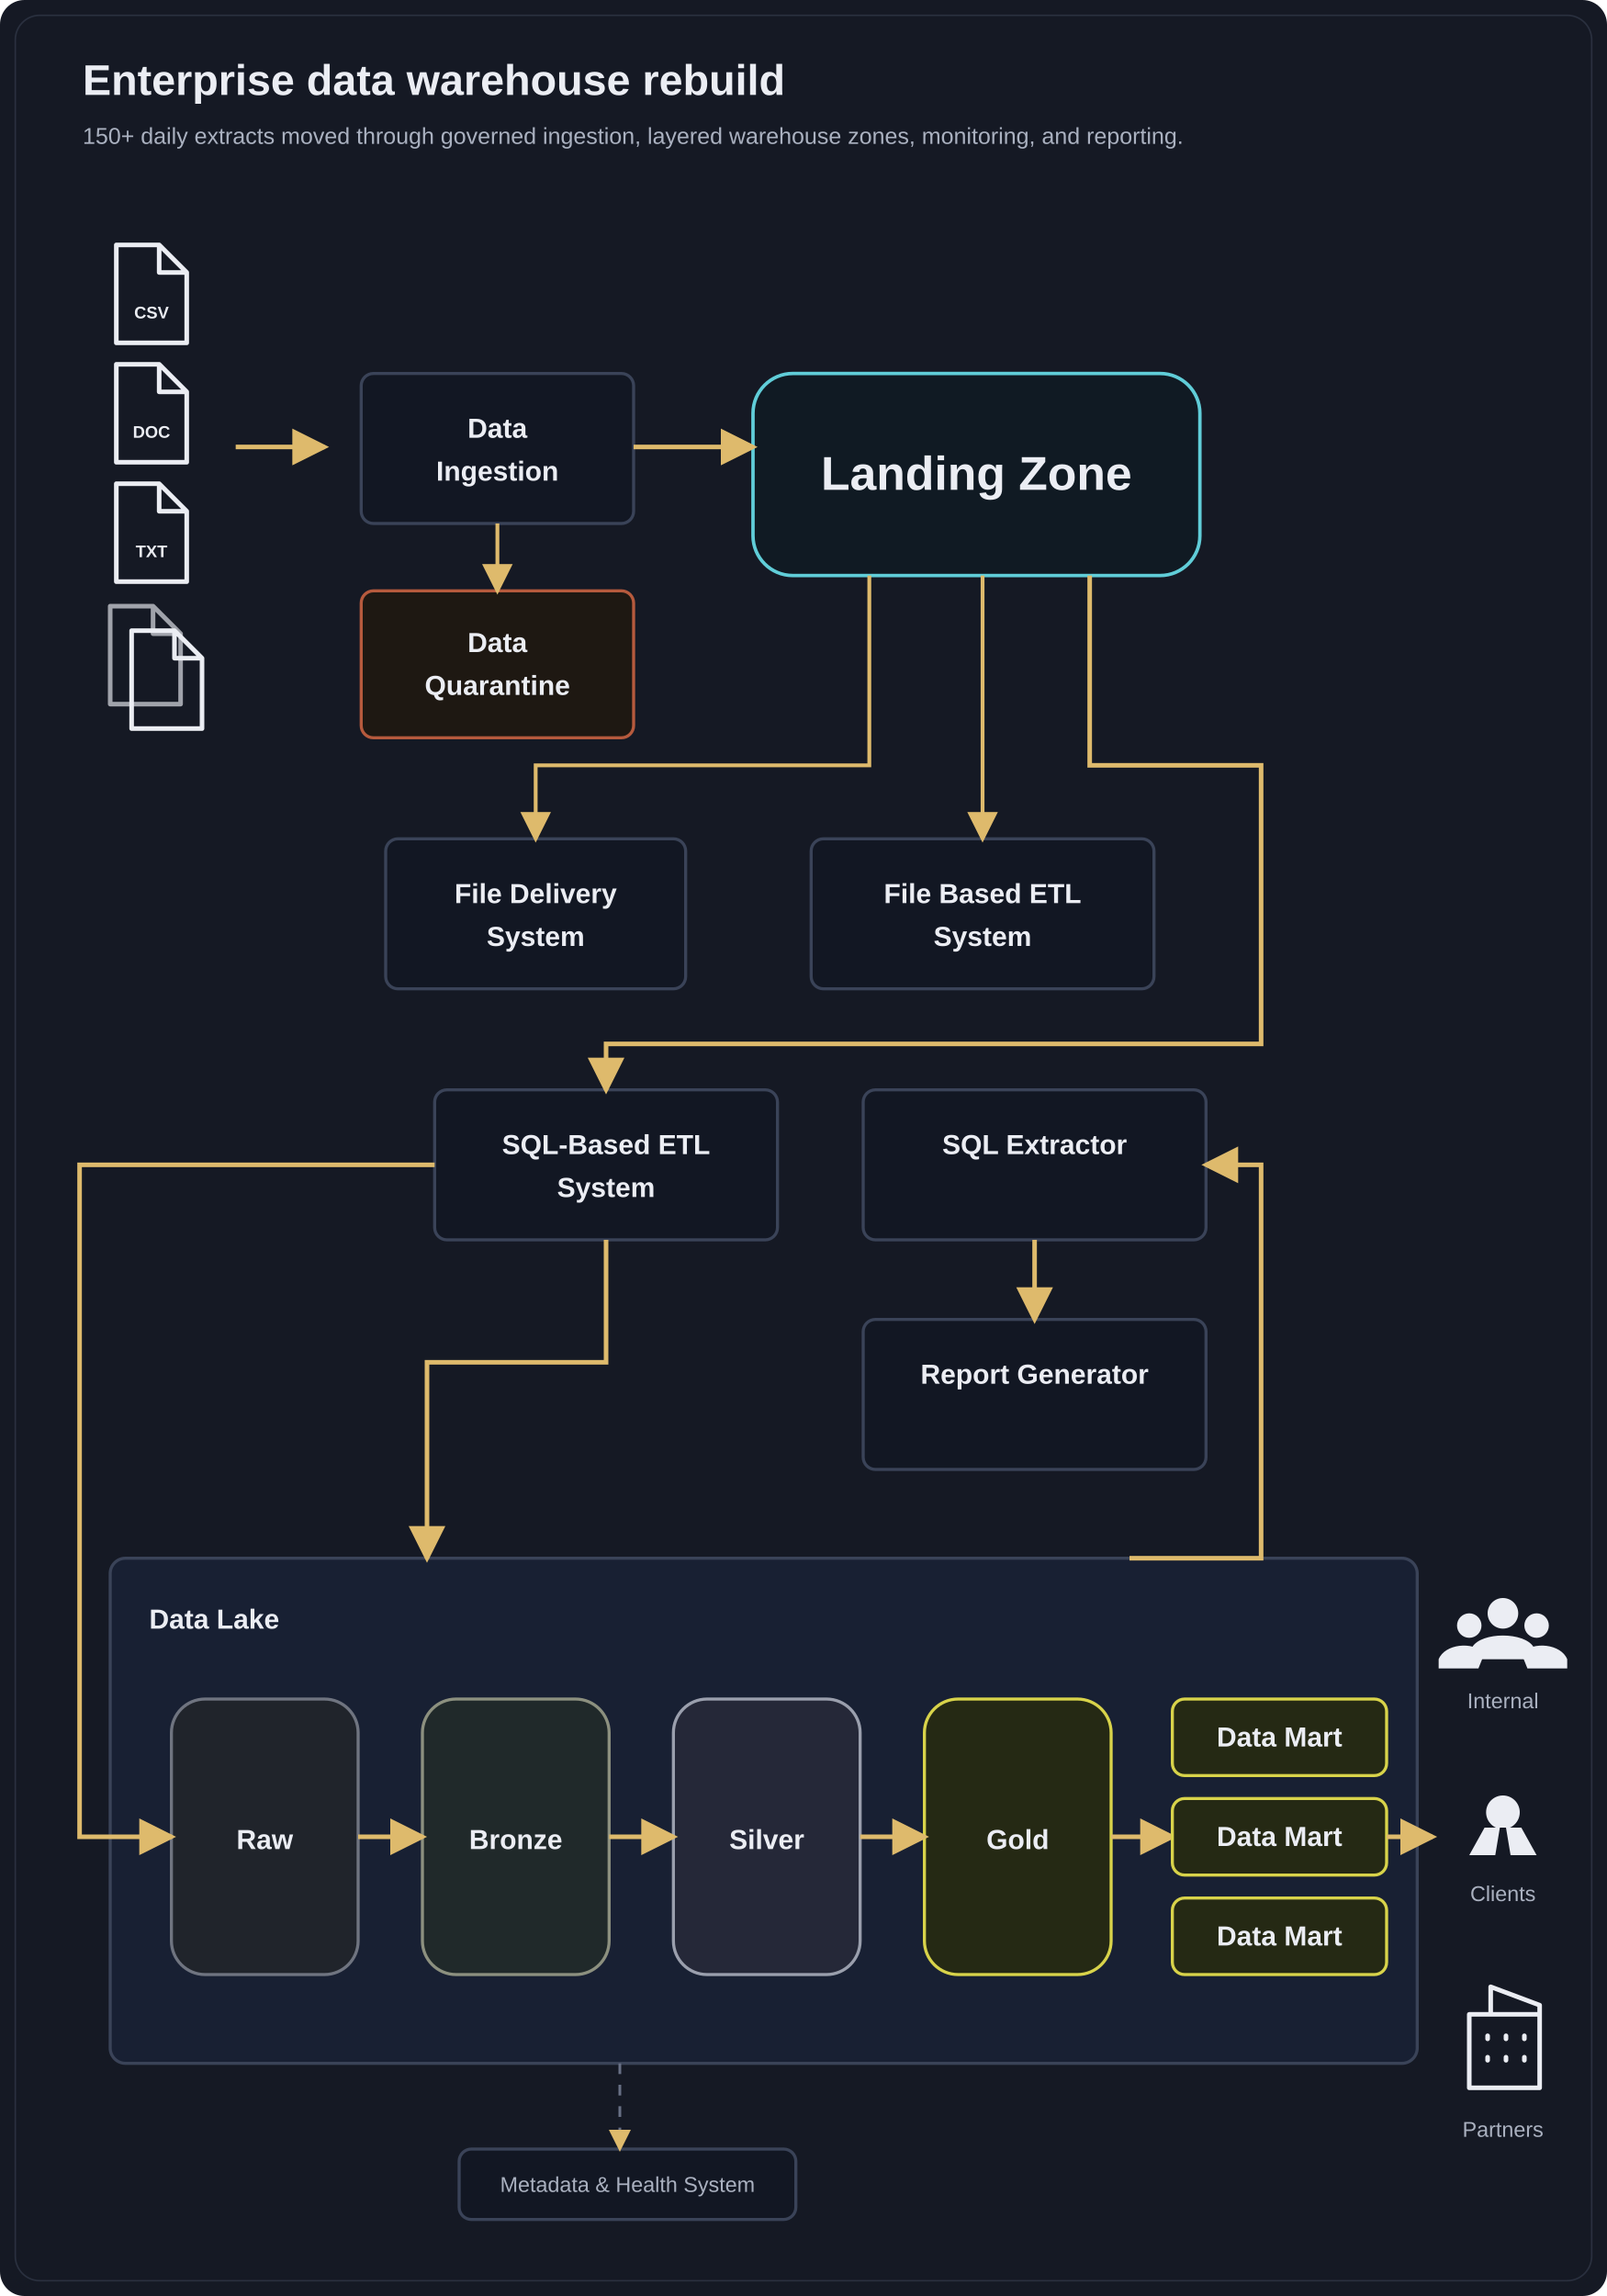
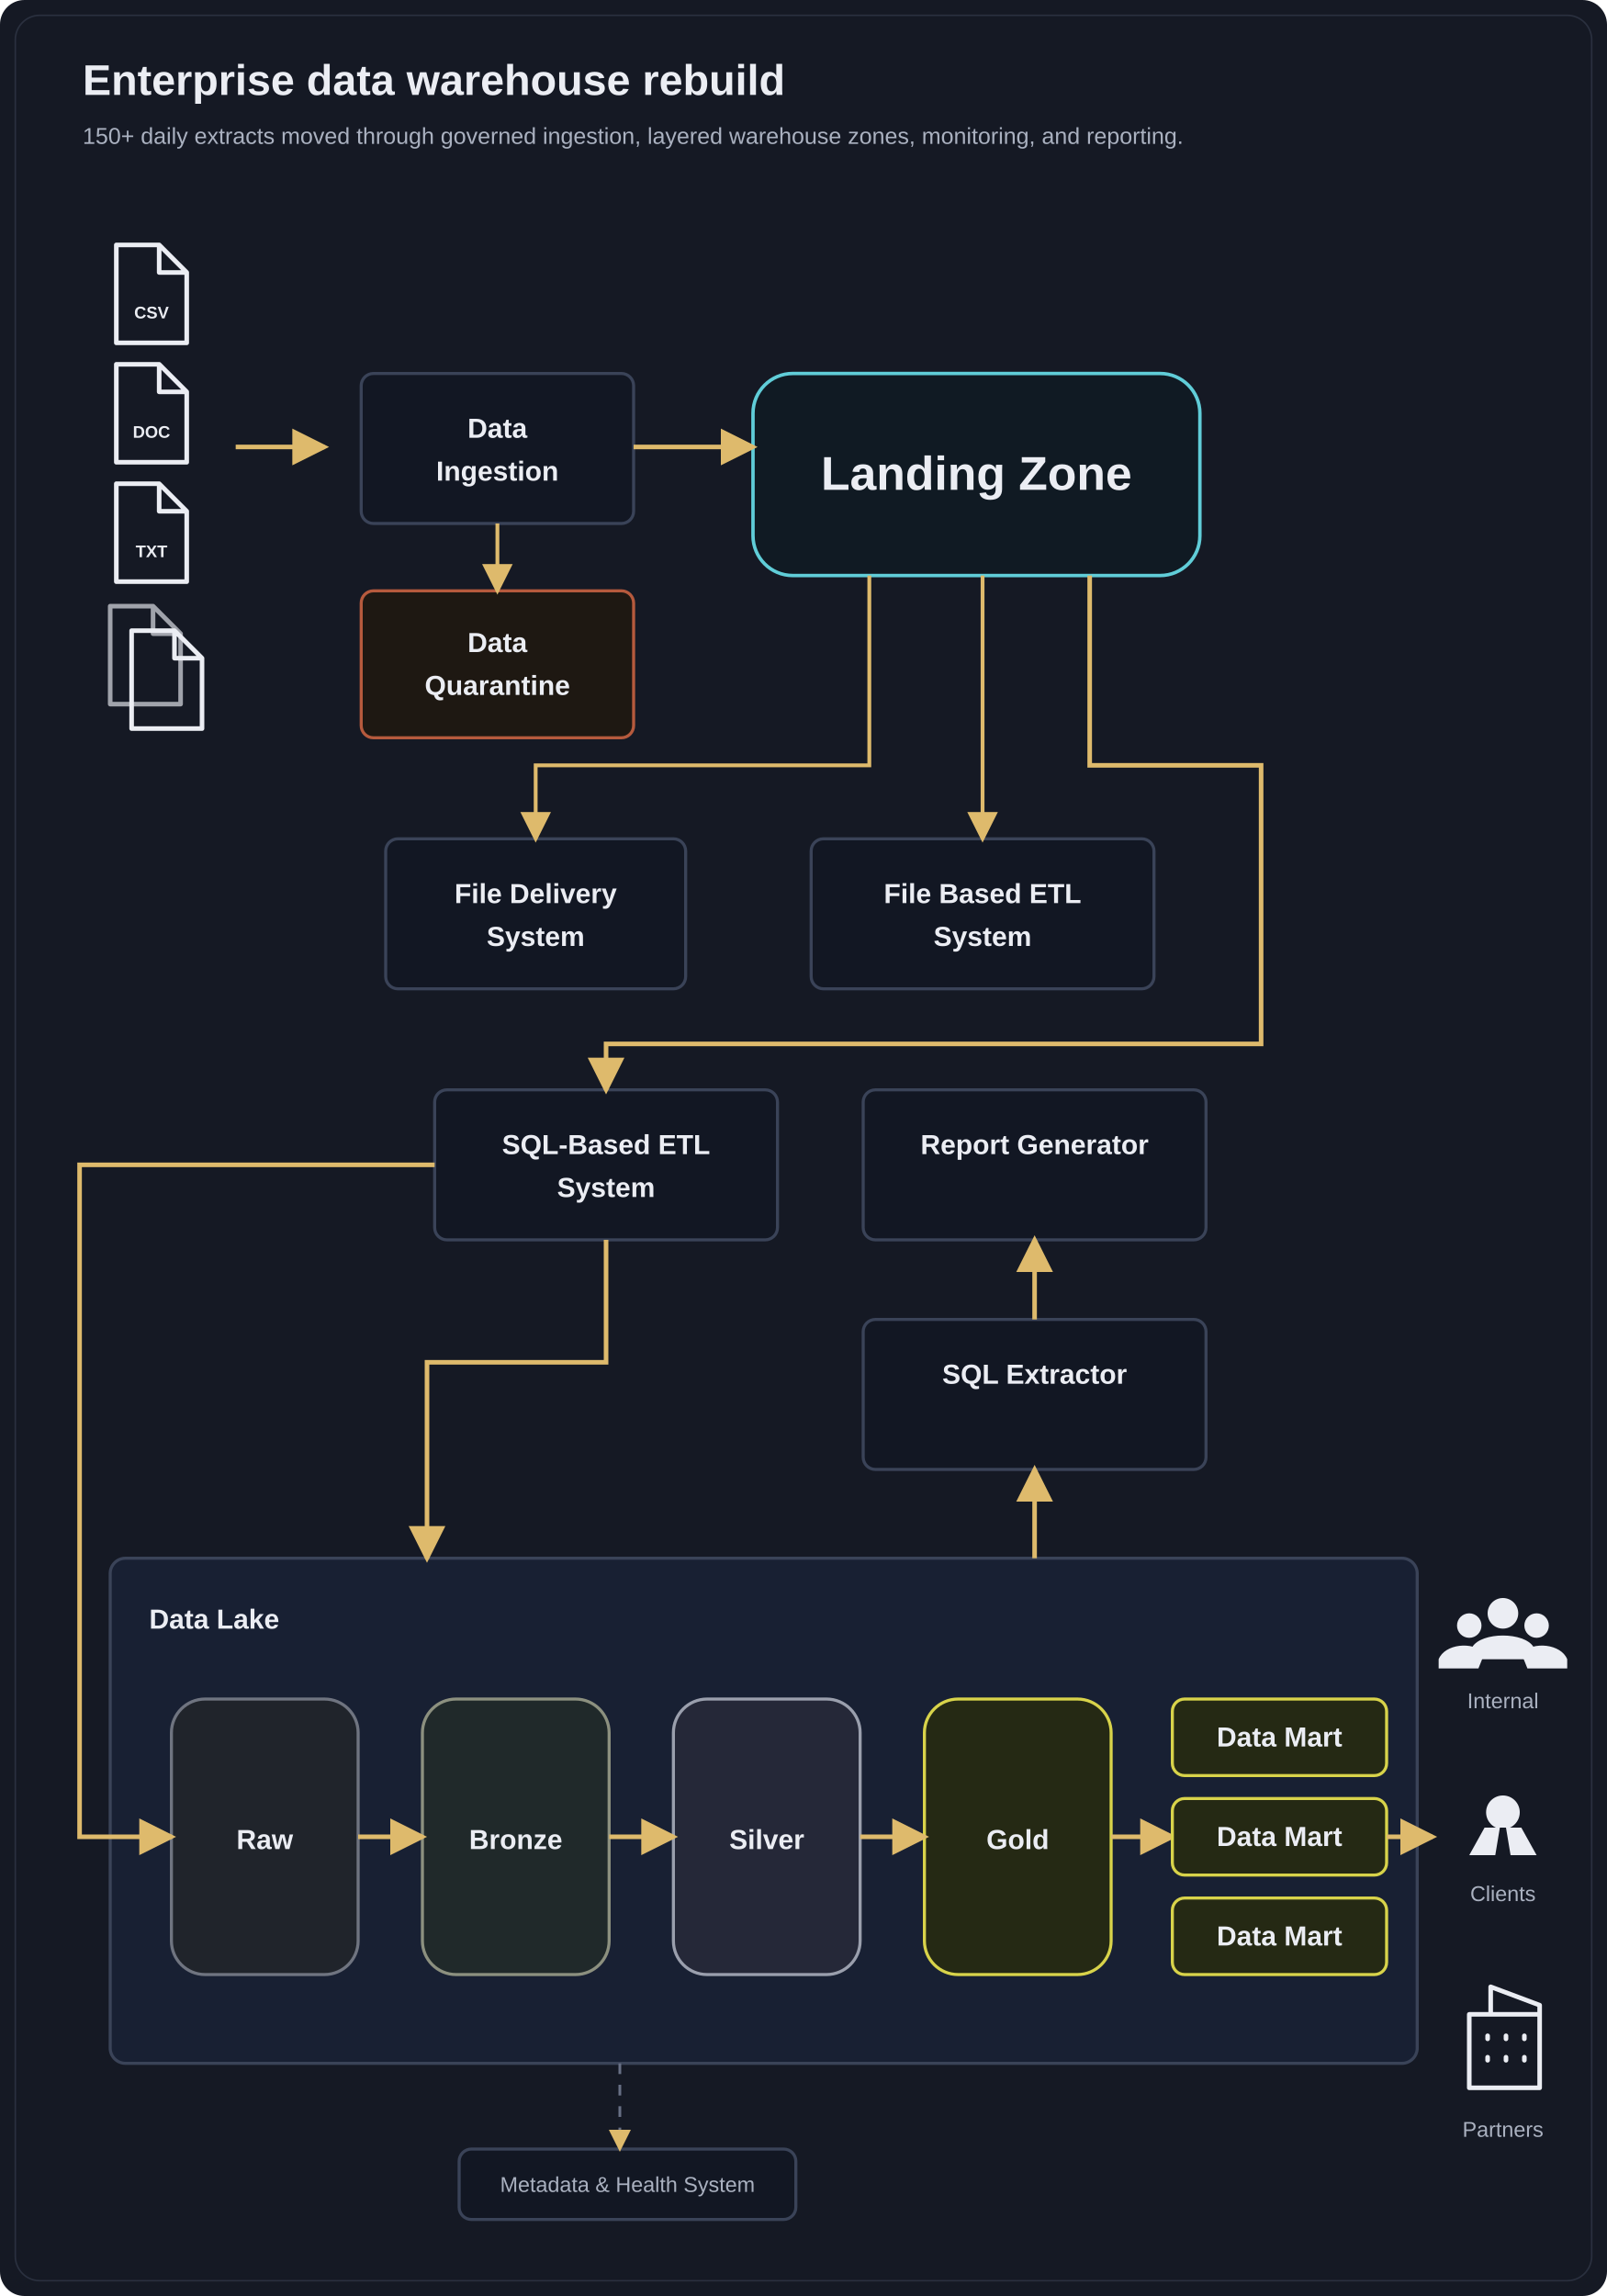
<svg xmlns="http://www.w3.org/2000/svg" viewBox="0 0 1050 1500" role="img" aria-labelledby="title desc">
  <rect width="1050" height="1500" rx="16" fill="#151924" />
  <rect x="10" y="10" width="1030" height="1480" rx="16" fill="#151924" stroke="#2a303f" />
  <defs>
    <marker id="arrow" markerWidth="8" markerHeight="8" refX="7" refY="4" orient="auto">
      <path d="M0 0 L8 4 L0 8 Z" fill="#deba6c" />
    </marker>
    <style>
      .panel { fill: #0e1119; stroke: #2a303f; stroke-width: 2; }
      .stage { fill: #121723; stroke: #3a4358; stroke-width: 2; }
      .cyan { fill: #101a23; stroke: #60cdd8; stroke-width: 2.25; }
      .warn { fill: #1e1812; stroke: #b65a3d; stroke-width: 2; }
      .lake { fill: #182033; stroke: #3a4358; stroke-width: 2; }
      .raw { fill: #20242b; stroke: #6f7480; stroke-width: 2; }
      .bronze { fill: #20292a; stroke: #8c907f; stroke-width: 2; }
      .silver { fill: #252838; stroke: #9a9fad; stroke-width: 2; }
      .gold-zone { fill: #252914; stroke: #d8d34a; stroke-width: 2; }
      .label { fill: #ebedf3; font: 700 18px Arial, sans-serif; }
      .small { fill: #aab1c0; font: 14px Arial, sans-serif; }
      .tiny { fill: #aab1c0; font: 12px Arial, sans-serif; }
      .line { stroke: #deba6c; stroke-width: 3; fill: none; marker-end: url(#arrow); }
      .thin { stroke: #deba6c; stroke-width: 2.5; fill: none; marker-end: url(#arrow); }
      .monitor { stroke: #687085; stroke-width: 1.8; fill: none; stroke-dasharray: 7 7; marker-end: url(#arrow); }
      .icon { fill: none; stroke: #ebedf3; stroke-width: 3; stroke-linecap: round; stroke-linejoin: round; }
      .icon-fill { fill: #ebedf3; }
      .file-text { fill: #ebedf3; font: 700 11px Arial, sans-serif; }
    </style>
  </defs>
  <text x="54" y="62" fill="#ebedf3" font-family="Arial, sans-serif" font-size="28" font-weight="700">Enterprise data warehouse rebuild</text>
  <text x="54" y="94" fill="#aab1c0" font-family="Arial, sans-serif" font-size="15">150+ daily extracts moved through governed ingestion, layered warehouse zones, monitoring, and reporting.</text>
  <g aria-label="Source file formats">
    <path class="icon" d="M76 160 H104 L122 178 V224 H76 Z M104 160 V178 H122" />
    <text class="file-text" x="99" y="208" text-anchor="middle">CSV</text>
    <path class="icon" d="M76 238 H104 L122 256 V302 H76 Z M104 238 V256 H122" />
    <text class="file-text" x="99" y="286" text-anchor="middle">DOC</text>
    <path class="icon" d="M76 316 H104 L122 334 V380 H76 Z M104 316 V334 H122" />
    <text class="file-text" x="99" y="364" text-anchor="middle">TXT</text>
    <path class="icon" opacity="0.65" d="M72 396 H100 L118 414 V460 H72 Z M100 396 V414 H118" />
    <path class="icon" d="M86 412 H114 L132 430 V476 H86 Z M114 412 V430 H132" />
  </g>
  <path class="line" d="M154 292 H212" />
  <rect class="stage" x="236" y="244" width="178" height="98" rx="8" />
  <text class="label" x="325" y="286" text-anchor="middle">Data</text>
  <text class="label" x="325" y="314" text-anchor="middle">Ingestion</text>
  <rect class="warn" x="236" y="386" width="178" height="96" rx="8" />
  <text class="label" x="325" y="426" text-anchor="middle">Data</text>
  <text class="label" x="325" y="454" text-anchor="middle">Quarantine</text>
  <path class="thin" d="M325 342 V386" />
  <rect class="cyan" x="492" y="244" width="292" height="132" rx="26" />
  <text fill="#ebedf3" font-family="Arial, sans-serif" font-size="31" font-weight="700" x="638" y="320" text-anchor="middle">Landing Zone</text>
  <path class="line" d="M414 292 H492" />
  <rect class="stage" x="252" y="548" width="196" height="98" rx="8" />
  <text class="label" x="350" y="590" text-anchor="middle">File Delivery</text>
  <text class="label" x="350" y="618" text-anchor="middle">System</text>
  <path class="thin" d="M568 376 V500 H350 V548" />
  <rect class="stage" x="530" y="548" width="224" height="98" rx="8" />
  <text class="label" x="642" y="590" text-anchor="middle">File Based ETL</text>
  <text class="label" x="642" y="618" text-anchor="middle">System</text>
  <path class="thin" d="M642 376 V548" />
  <rect class="stage" x="284" y="712" width="224" height="98" rx="8" />
  <text class="label" x="396" y="754" text-anchor="middle">SQL-Based ETL</text>
  <text class="label" x="396" y="782" text-anchor="middle">System</text>
  <path class="line" d="M712 376 V500 H824 V682 H396 V712" />
  <rect class="stage" x="564" y="712" width="224" height="98" rx="8" />
-   <text class="label" x="676" y="754" text-anchor="middle">SQL Extractor</text>
+   <text class="label" x="676" y="754" text-anchor="middle">Report Generator</text>
  <rect class="stage" x="564" y="862" width="224" height="98" rx="8" />
-   <text class="label" x="676" y="904" text-anchor="middle">Report Generator</text>
-   <path class="line" d="M676 810 V862" />
+   <text class="label" x="676" y="904" text-anchor="middle">SQL Extractor</text>
+   <path class="line" d="M676 862 V810" />
  <rect class="lake" x="72" y="1018" width="854" height="330" rx="10" />
  <text class="label" x="140" y="1064" text-anchor="middle">Data Lake</text>
  <rect class="raw" x="112" y="1110" width="122" height="180" rx="22" />
  <text class="label" x="173" y="1208" text-anchor="middle">Raw</text>
  <rect class="bronze" x="276" y="1110" width="122" height="180" rx="22" />
  <text class="label" x="337" y="1208" text-anchor="middle">Bronze</text>
  <rect class="silver" x="440" y="1110" width="122" height="180" rx="22" />
  <text class="label" x="501" y="1208" text-anchor="middle">Silver</text>
  <rect class="gold-zone" x="604" y="1110" width="122" height="180" rx="22" />
  <text class="label" x="665" y="1208" text-anchor="middle">Gold</text>
  <path class="line" d="M284 761 H52 V1200 H112" />
  <path class="line" d="M234 1200 H276" />
  <path class="line" d="M398 1200 H440" />
  <path class="line" d="M562 1200 H604" />
  <path class="line" d="M726 1200 H766" />
  <path class="line" d="M396 810 V890 H279 V1018" />
-   <path class="line" d="M738 1018 H824 V761 H788" />
+   <path class="line" d="M676 1018 V960" />
  <rect class="gold-zone" x="766" y="1110" width="140" height="50" rx="8" />
  <text class="label" x="836" y="1141" text-anchor="middle">Data Mart</text>
  <rect class="gold-zone" x="766" y="1175" width="140" height="50" rx="8" />
  <text class="label" x="836" y="1206" text-anchor="middle">Data Mart</text>
  <rect class="gold-zone" x="766" y="1240" width="140" height="50" rx="8" />
  <text class="label" x="836" y="1271" text-anchor="middle">Data Mart</text>
  <path class="line" d="M906 1200 H936" />
  <rect class="stage" x="300" y="1404" width="220" height="46" rx="8" />
  <text class="small" x="410" y="1432" text-anchor="middle">Metadata &amp; Health System</text>
  <path class="monitor" d="M405 1348 V1404" />
  <g aria-label="Business users" transform="translate(898 1032)">
    <circle class="icon-fill" cx="84" cy="22" r="10" />
    <circle class="icon-fill" cx="62" cy="30" r="8" />
    <circle class="icon-fill" cx="106" cy="30" r="8" />
    <path class="icon-fill" d="M64 44 C70 34 98 34 104 44 L104 52 H64 Z" />
    <path class="icon-fill" d="M42 52 C46 42 64 40 72 48 L68 58 H42 Z" />
    <path class="icon-fill" d="M96 48 C104 40 122 42 126 52 L126 58 H100 Z" />
    <text class="small" x="84" y="84" text-anchor="middle">Internal</text>
    <circle class="icon-fill" cx="84" cy="152" r="11" />
    <path class="icon-fill" d="M62 180 L72 162 H96 L106 180 Z" />
    <path fill="#151924" d="M82 162 H86 L89 180 H79 Z" />
    <text class="small" x="84" y="210" text-anchor="middle">Clients</text>
    <path class="icon" d="M62 284 H108 V332 H62 Z M76 284 V266 L108 278 V284" />
    <path class="icon" d="M74 298 V300 M86 298 V300 M98 298 V300 M74 312 V314 M86 312 V314 M98 312 V314" />
    <text class="small" x="84" y="364" text-anchor="middle">Partners</text>
  </g>
</svg>
